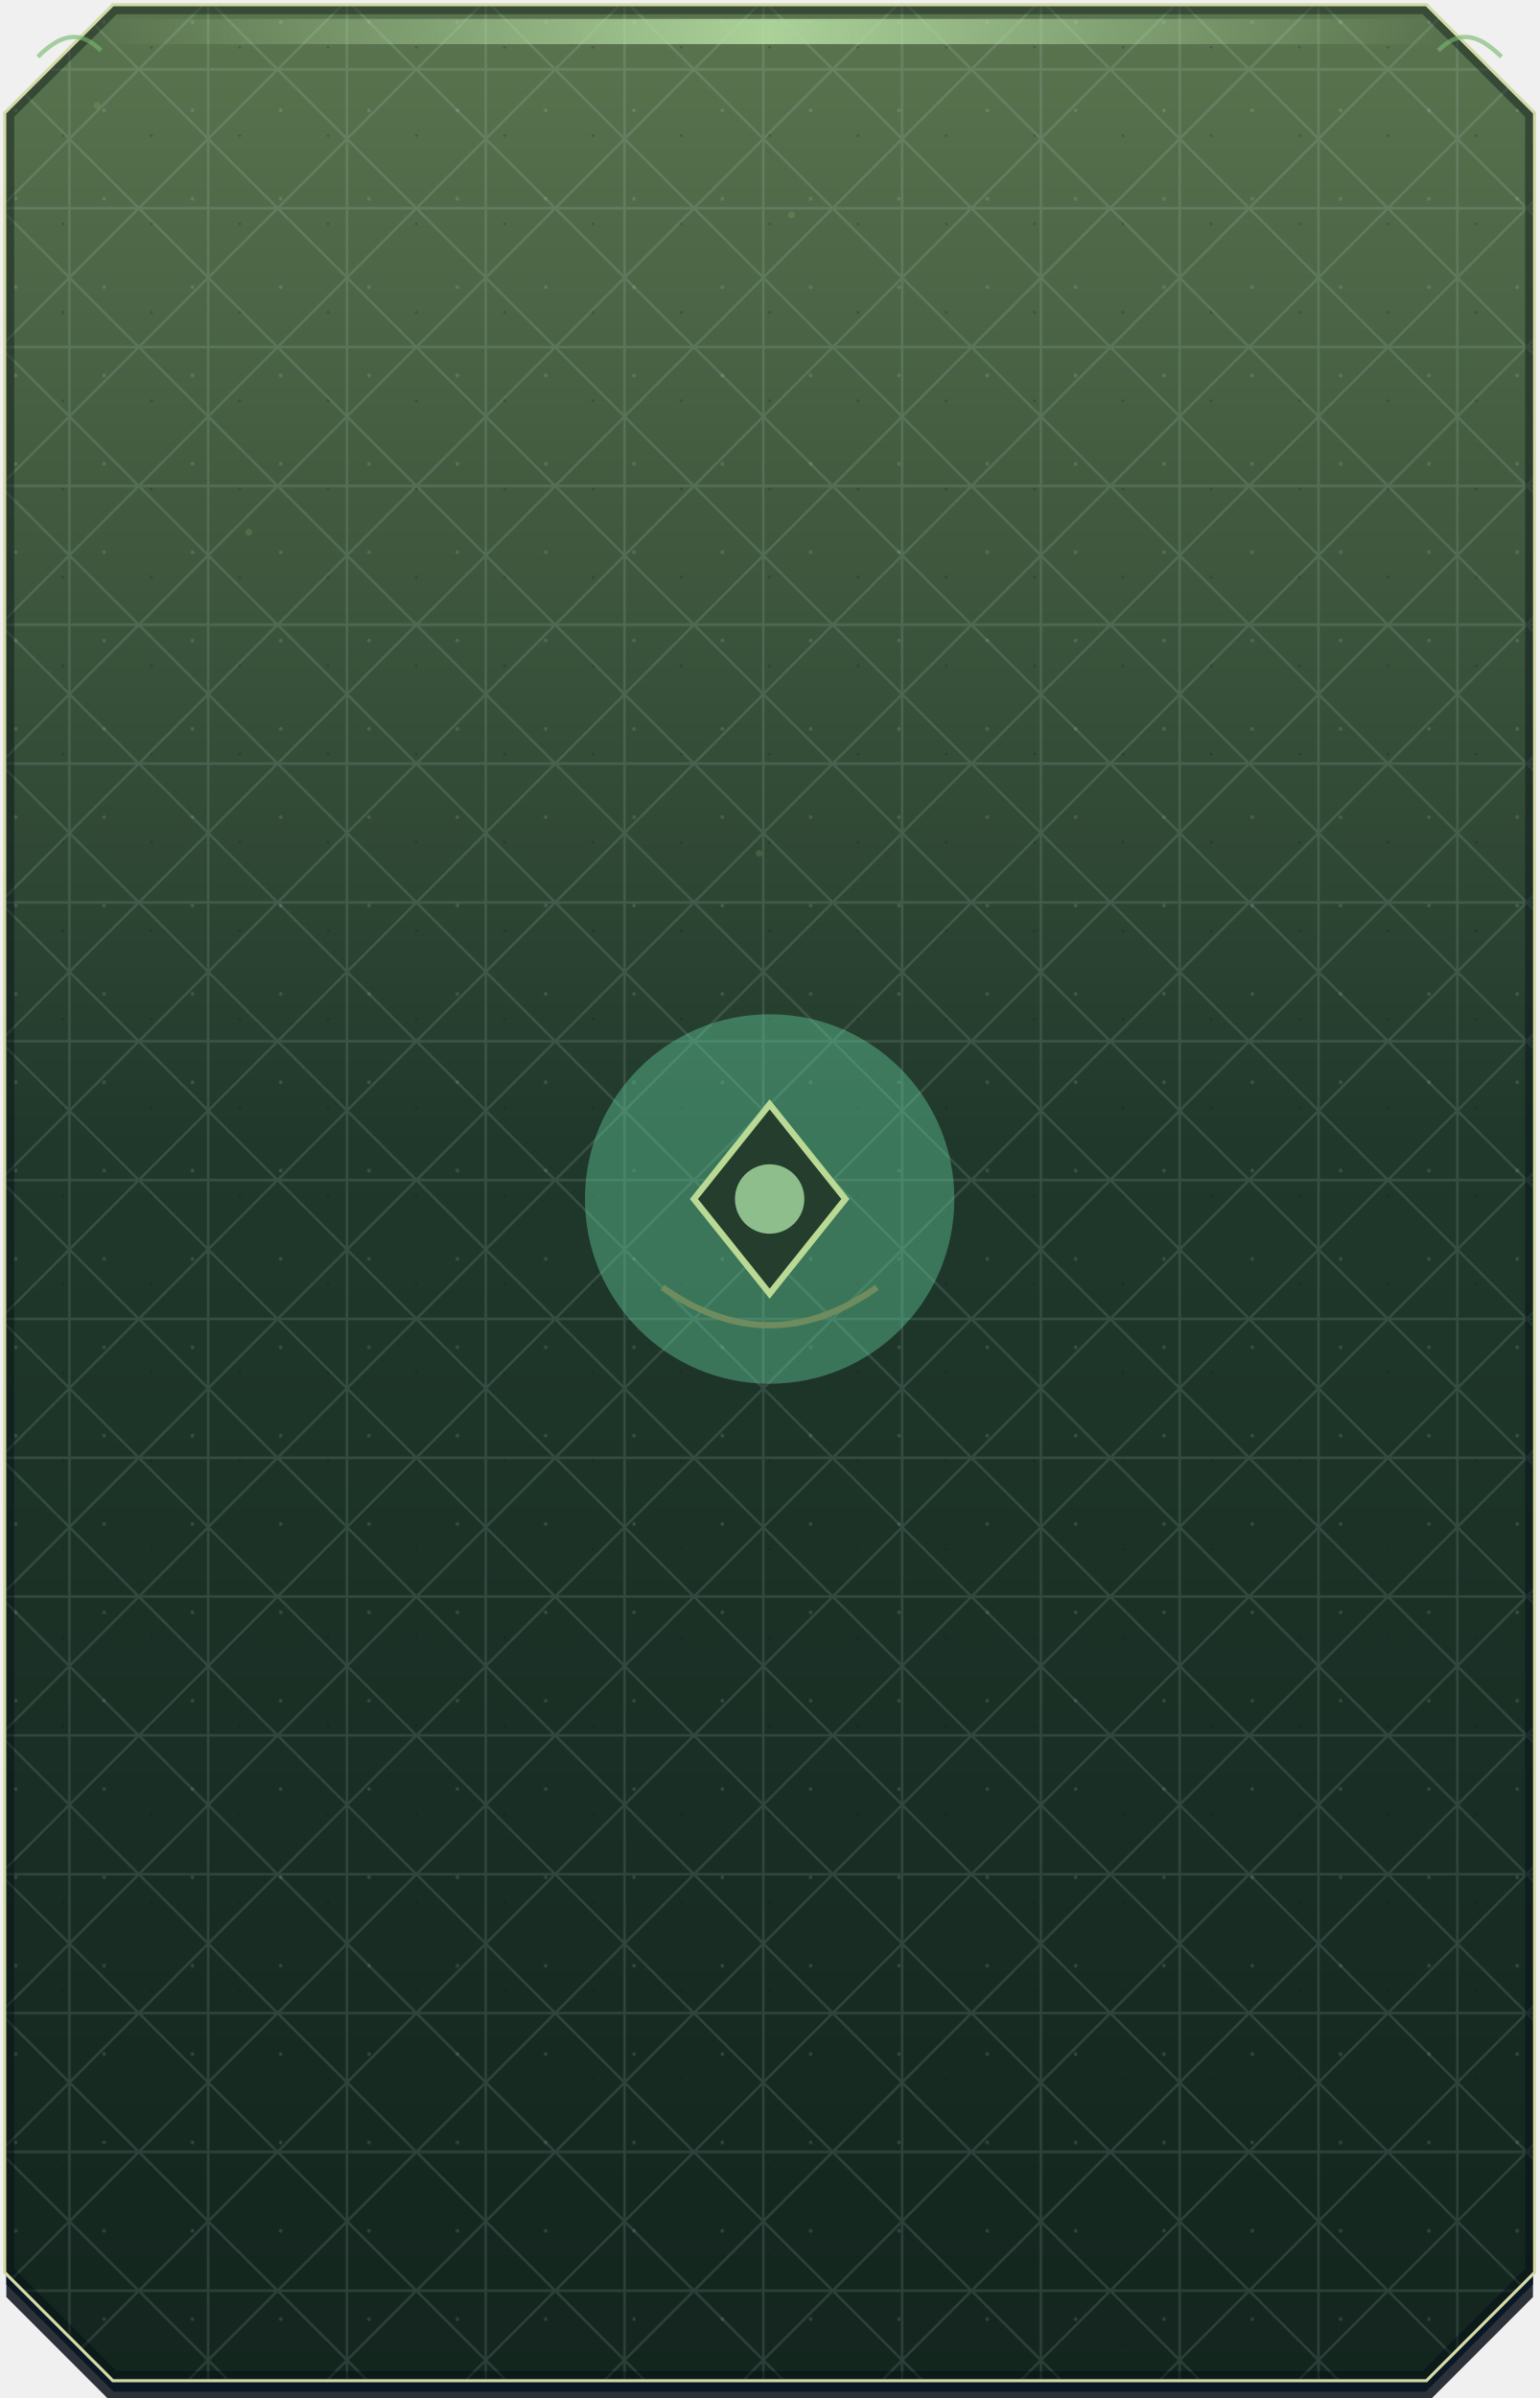
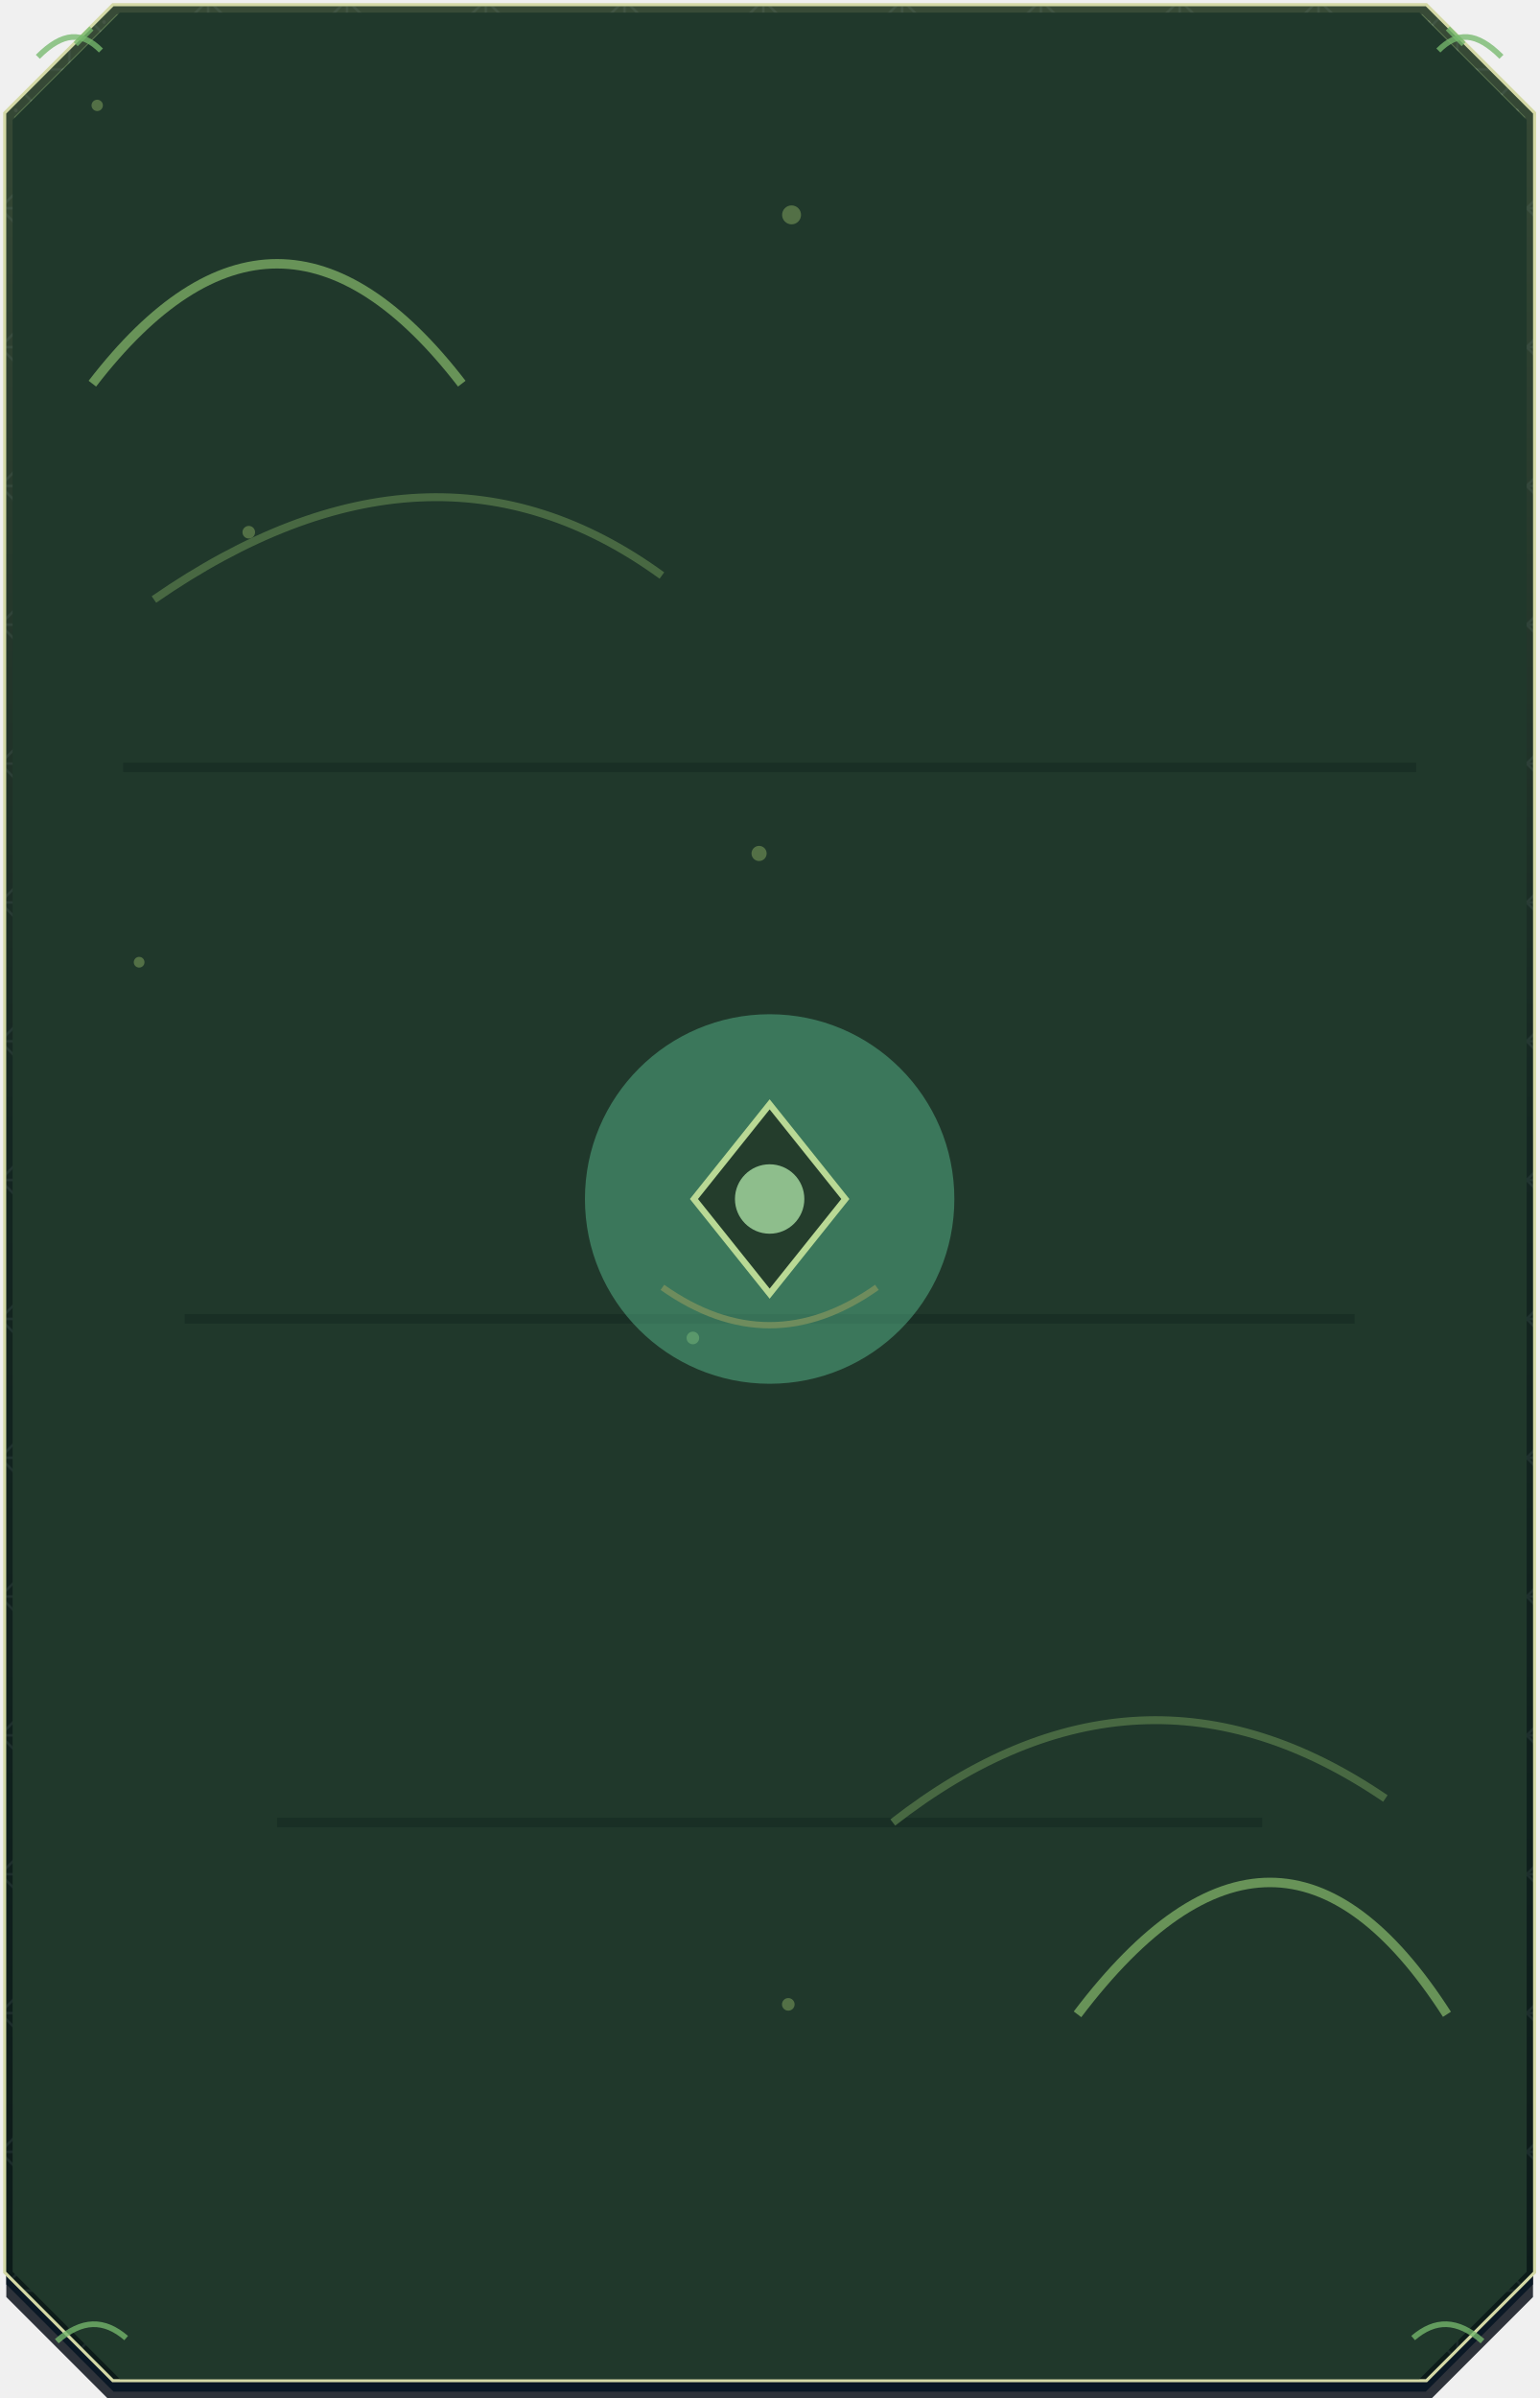
<svg xmlns="http://www.w3.org/2000/svg" width="976" height="1520" viewBox="0 0 488 760" role="img" aria-label="M7 panel normal" data-style="m11-enchanted-forest@0.1.0" data-geometry-shape="chamfered-angular" data-corner-radius="2" data-end-cap-depth="34">
  <defs>
    <linearGradient id="m11-panel-488x760-normal-plate" x1="0" y1="0" x2="0" y2="1">
      <stop offset="0" stop-color="#5C7650" />
      <stop offset=".48" stop-color="#20382B" />
      <stop offset="1" stop-color="#13251E" />
    </linearGradient>
    <linearGradient id="m11-panel-488x760-normal-primary" x1="0" y1="0" x2="0" y2="1">
      <stop offset="0" stop-color="#F1E8C8" />
      <stop offset=".45" stop-color="#66D9B2" />
      <stop offset="1" stop-color="#2A856F" />
    </linearGradient>
    <linearGradient id="m11-panel-488x760-normal-energy" x1="0" y1="0" x2="1" y2="0">
      <stop offset="0" stop-color="#B8E0A5" stop-opacity="0" />
      <stop offset=".5" stop-color="#B8E0A5" stop-opacity=".86" />
      <stop offset="1" stop-color="#B8E0A5" stop-opacity="0" />
    </linearGradient>
    <pattern id="m11-panel-488x760-normal-grain" width="28" height="28" patternUnits="userSpaceOnUse">
      <circle cx="5" cy="7" r=".6" fill="#FFFFFF" fill-opacity=".12" />
      <circle cx="20" cy="15" r=".45" fill="#061321" fill-opacity=".2" />
    </pattern>
    <pattern id="m11-panel-488x760-normal-plate-pattern" width="44" height="44" patternUnits="userSpaceOnUse">
      <path d="M0 22H44M22 0V44M0 22L22 0 44 22 22 44Z" fill="none" stroke="#D8FBFF" stroke-opacity=".12" stroke-width=".8" />
    </pattern>
    <mask id="m11-panel-488x760-normal-mask">
      <path d="M36 2H452L486 36V720L452 754H36L2 720V36Z" fill="white" />
    </mask>
  </defs>
  <g opacity="1">
    <g id="m11-panel-488x760-normal-outer-shadow" data-layer="outer-shadow" transform="translate(0 8)">
      <path d="M36 2H452L486 36V720L452 754H36L2 720V36Z" fill="#020812" opacity=".82" />
    </g>
    <g id="m11-panel-488x760-normal-connected-depth" data-layer="connected-depth" transform="translate(0 4)">
      <path d="M36 2H452L486 36V720L452 754H36L2 720V36Z" fill="#071522" opacity=".9" />
    </g>
    <g id="m11-panel-488x760-normal-outer-frame" data-layer="outer-frame">
      <path d="M36 2H452L486 36V720L452 754H36L2 720V36Z" fill="#071421" stroke="#D4D9A6" stroke-width="2" stroke-linejoin="miter" />
    </g>
    <g id="m11-panel-488x760-normal-inner-plate-fill" data-layer="inner-plate-fill">
      <path d="M36 2H452L486 36V720L452 754H36L2 720V36Z" fill="url(#m11-panel-488x760-normal-plate)" />
    </g>
    <g id="m11-panel-488x760-normal-surface-grain" data-layer="surface-grain" data-material-source="m8-ice-grain" mask="url(#m11-panel-488x760-normal-mask)">
      <rect width="488" height="760" fill="url(#m11-panel-488x760-normal-grain)" />
    </g>
    <g id="m11-panel-488x760-normal-surface-pattern" data-layer="surface-pattern" data-material-source="m8-crystal-facet-pattern" mask="url(#m11-panel-488x760-normal-mask)">
      <rect width="488" height="760" fill="url(#m11-panel-488x760-normal-plate-pattern)" />
    </g>
    <g id="m11-panel-488x760-normal-side-bevel-shade" data-layer="side-bevel-shade" mask="url(#m11-panel-488x760-normal-mask)">
      <path d="M36 2H452L486 36V720L452 754H36L2 720V36Z" fill="none" stroke="#020812" stroke-opacity=".38" stroke-width="5" />
    </g>
    <g id="m11-panel-488x760-normal-top-bevel-highlight" data-layer="top-bevel-highlight" mask="url(#m11-panel-488x760-normal-mask)">
      <path d="M44 8H444" stroke="#FFFFFF" stroke-opacity=".55" stroke-width="3" stroke-linecap="square" />
    </g>
    <g id="m11-panel-488x760-normal-cold-edge-accent" data-layer="cold-edge-accent" data-material-source="m8-cold-edge-accent" mask="url(#m11-panel-488x760-normal-mask)">
      <rect x="34" y="6" width="420" height="8" fill="url(#m11-panel-488x760-normal-energy)" />
    </g>
    <g id="m11-panel-488x760-normal-ornament-decal" data-layer="ornament-decal" data-material-source="m7-ornament-marks" mask="url(#m11-panel-488x760-normal-mask)">
      <path d="M42 747h16M430 747h16" stroke="#E6FCFF" stroke-opacity=".5" stroke-width="2" />
    </g>
    <g id="m8-panel-crystal-focal" data-layer="crystal-focal" data-slot="editable-crystal-focal" aria-label="editable crystal focal">
      <path d="M244 365l12 15-12 15-12-15Z" fill="#A9F7FF" fill-opacity=".42" stroke="#E8FEFF" stroke-width="1.5" />
      <path d="M244 365v30M232 380h24" stroke="#D7FBFF" stroke-opacity=".8" />
      <path d="M244 370l7 10-7 10-7-10Z" fill="#FFFFFF" fill-opacity=".5" />
    </g>
-     <g id="m11-panel-moss-variation" data-layer="forest-variation" data-variation-seed="51731" data-variation-baseline="false" fill="#9BCB78" fill-opacity=".18">
-       <circle cx="250.95" cy="68.10" r="1.1" />
-       <circle cx="240.65" cy="270.49" r="1.1" />
-       <circle cx="30.82" cy="33.40" r="1.1" />
-       <circle cx="78.87" cy="168.68" r="1.1" />
+     <g id="m11-panel-material-stack" data-layer="forest-material-stack" data-material-families="weathered-stone,dark-wood,moss-lichen">
+       <path d="M38 4H450L484 38V720L450 754H38L4 720V38Z" fill="#20382B" />
+       <path d="M39.04 243.2H448.96M58.56 418H429.44M87.84 577.6H400.16" stroke="#182E24" stroke-width="3" stroke-opacity=".82" />
+       <path d="M48.8 190Q136.64 129.2 209.84 182.4M283.04 577.6Q361.12 516.8 439.2 570" fill="none" stroke="#4D6E45" stroke-width="2.5" stroke-opacity=".9" />
+       <path d="M29.28 121.6Q87.84 45.6 146.4 121.6M341.6 638.4Q405.04 554.8 458.72 638.4" fill="none" stroke="#84B66A" stroke-width="3" stroke-opacity=".72" />
    </g>
-     <g id="m11-panel-leaf-vine-ornament" data-layer="forest-ornament" data-ornament="leaf-vine" data-ornament-count="4" fill="none" stroke="#76B86D" stroke-opacity=".62" stroke-width="1.4">
-       <path d="M12 18c8-8 14-8 20-2M476 18c-8-8-14-8-20-2" />
+     <g id="m11-panel-moss-variation" data-layer="forest-variation" data-variation-seed="51731" data-variation-baseline="false" fill="#A6CC72" fill-opacity=".38">
+       <circle cx="250.95" cy="68.10" r="3.0" />
+       <circle cx="240.65" cy="270.49" r="2.4" />
+       <circle cx="30.82" cy="33.40" r="1.8" />
+       <circle cx="78.87" cy="168.68" r="2.0" />
+       <circle cx="219.66" cy="424.04" r="2.0" />
+       <circle cx="249.91" cy="635.25" r="2.0" />
+       <circle cx="44.11" cy="304.96" r="1.7" />
+     </g>
+     <g id="m11-panel-leaf-vine-ornament" data-layer="forest-ornament" data-ornament="leaf-vine" data-ornament-count="4" fill="none" stroke="#76B86D" stroke-opacity=".78" stroke-width="1.8">
+       <path d="M12 18c8-8 14-8 20-2M476 18c-8-8-14-8-20-2M18 742c8-7 15-7 22-1M470 742c-8-7-15-7-22-1" />
+       <path d="M24 14l5-5M464 14l-5-5" />
    </g>
    <g id="m11-panel-luminous-seed" data-layer="luminous-seed-focal" data-focal="m11-luminous-seed" data-halo-opacity=".40" data-halo-extent-ratio=".12">
      <circle cx="244" cy="380" r="58.56" fill="#65D5A4" fill-opacity=".40" />
      <path d="M244 350l24 30-24 30-24-30Z" fill="#243D2C" stroke="#B9D995" stroke-width="2" />
      <circle cx="244" cy="380" r="11" fill="#B8F0B2" fill-opacity=".72" />
    </g>
    <g id="m11-panel-seed-support" data-layer="forest-focal-support" fill="none" stroke="#6E8C5D" stroke-width="2">
      <path d="M210 408Q244 432 278 408" />
    </g>
    <g id="m11-enchanted-forest-panel-content" data-layer="content" data-slot="editable-panel-content" data-safe-x="48" data-safe-y="8" data-safe-width="392" data-safe-height="742" />
  </g>
</svg>
